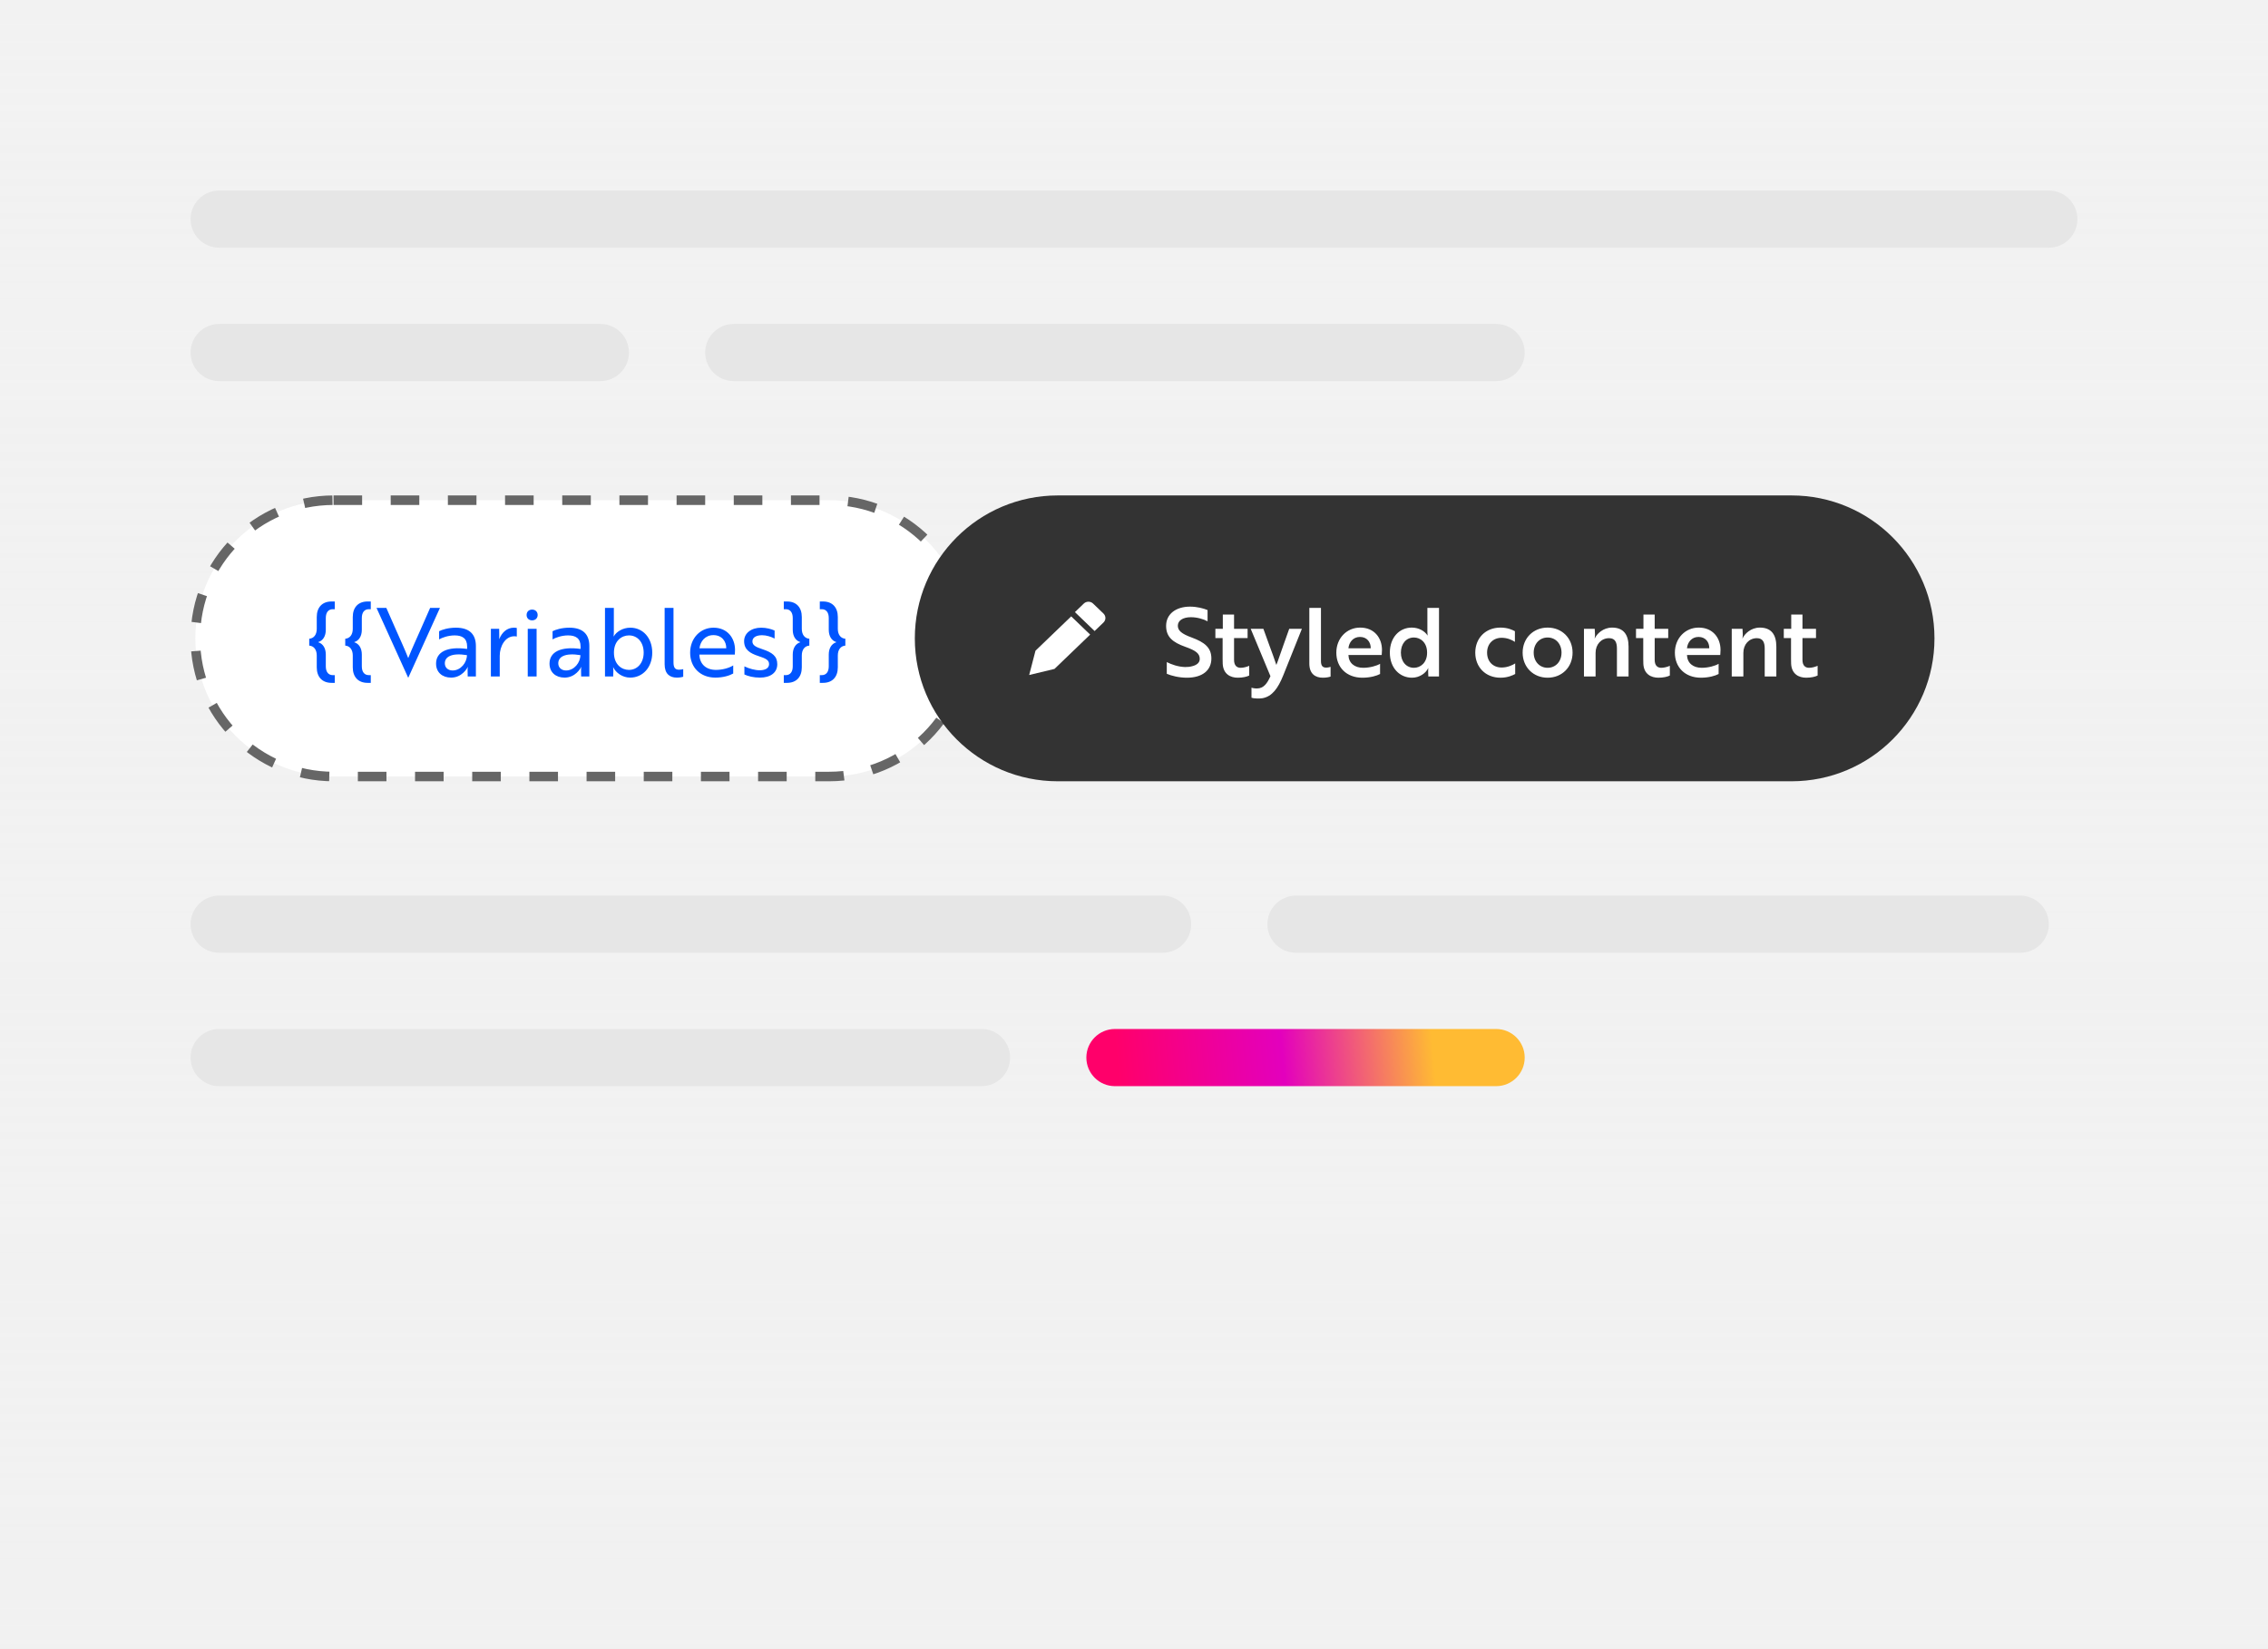
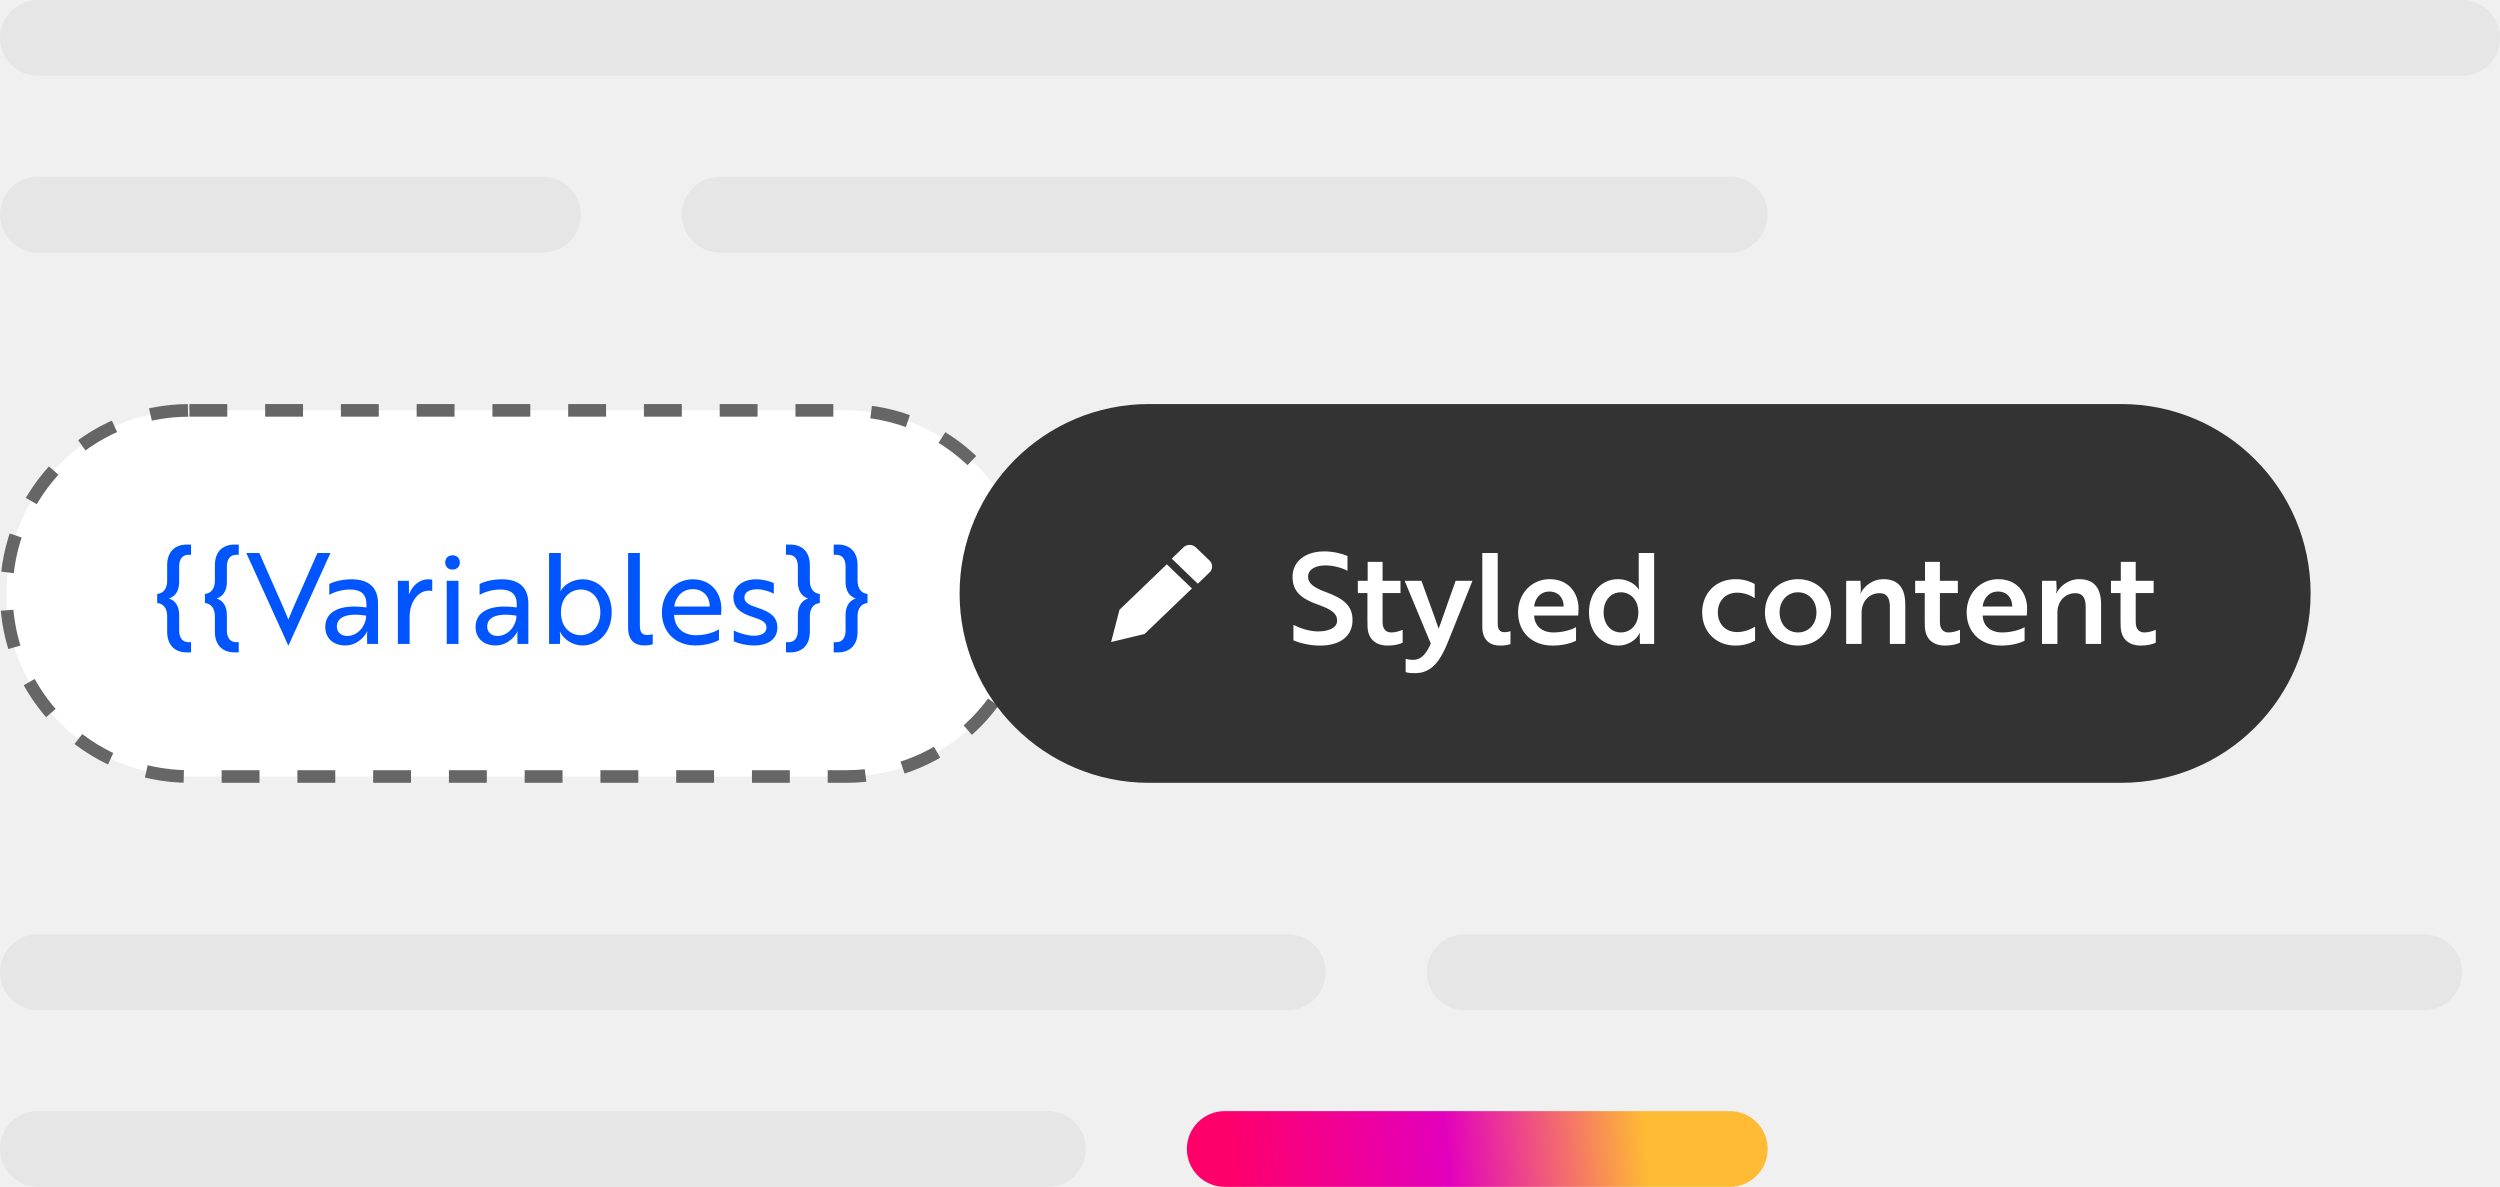
- <svg xmlns="http://www.w3.org/2000/svg" width="238" height="173" viewBox="0 0 238 173" fill="none">
-   <rect width="238" height="173" fill="url(#paint0_linear_3896_8953)" />
-   <rect x="20" y="20" width="198" height="6" rx="3" fill="#E6E6E6" />
-   <rect x="74" y="34" width="86" height="6" rx="3" fill="#E6E6E6" />
-   <rect x="20" y="34" width="46" height="6" rx="3" fill="#E6E6E6" />
-   <rect x="20" y="94" width="105" height="6" rx="3" fill="#E6E6E6" />
-   <rect x="133" y="94" width="82" height="6" rx="3" fill="#E6E6E6" />
-   <rect x="20" y="108" width="86" height="6" rx="3" fill="#E6E6E6" />
-   <rect x="114" y="108" width="46" height="6" rx="3" fill="url(#paint1_linear_3896_8953)" />
-   <rect x="20.5" y="52.5" width="81" height="29" rx="14.5" fill="white" />
-   <path d="M33.24 70.04C33.24 71.06 33.82 71.67 34.79 71.67H35.13V70.86H34.92C34.46 70.86 34.19 70.52 34.19 69.94V68.7C34.19 68.03 33.89 67.56 33.4 67.41V67.39C33.89 67.24 34.19 66.77 34.19 66.1V64.86C34.19 64.28 34.46 63.94 34.92 63.94H35.13V63.13H34.79C33.82 63.13 33.24 63.74 33.24 64.76V66C33.24 66.61 32.94 67 32.45 67.04V67.76C32.94 67.8 33.24 68.19 33.24 68.8V70.04ZM37.019 70.04C37.019 71.06 37.599 71.67 38.569 71.67H38.909V70.86H38.699C38.239 70.86 37.969 70.52 37.969 69.94V68.7C37.969 68.03 37.669 67.56 37.179 67.41V67.39C37.669 67.24 37.969 66.77 37.969 66.1V64.86C37.969 64.28 38.239 63.94 38.699 63.94H38.909V63.13H38.569C37.599 63.13 37.019 63.74 37.019 64.76V66C37.019 66.61 36.719 67 36.229 67.04V67.76C36.719 67.8 37.019 68.19 37.019 68.8V70.04ZM46.169 63.8H45.139L44.149 66.05C43.649 67.19 43.249 68.04 42.839 69.07C42.429 68.04 42.029 67.19 41.529 66.05L40.539 63.8H39.509L42.829 71.12H42.849L46.169 63.8ZM46.08 67.11C46.38 66.93 47.02 66.69 47.71 66.69C48.5 66.69 49.02 66.99 49.02 67.86V68.11C46.93 67.82 45.76 68.43 45.76 69.65C45.76 70.57 46.42 71.12 47.34 71.12C48.47 71.12 49.02 70.15 49.08 70.01H49.1C49.1 70.01 49.06 70.17 49.07 70.41L49.08 71H49.94V67.81C49.94 66.56 49.25 65.88 47.84 65.88C47.02 65.88 46.36 66.1 46.08 66.25V67.11ZM47.5 70.37C47 70.37 46.68 70.06 46.68 69.62C46.68 68.94 47.37 68.5 49 68.76C49 69.54 48.35 70.37 47.5 70.37ZM51.512 71H52.442V68.82C52.442 67.85 53.002 66.78 53.972 66.78C54.102 66.78 54.192 66.8 54.232 66.81V65.91C54.192 65.9 54.072 65.88 53.932 65.88C53.212 65.88 52.682 66.36 52.392 67.07H52.382C52.372 67.04 52.402 66.89 52.392 66.7L52.382 66H51.512V71ZM55.381 66V71H56.311V66H55.381ZM55.261 64.55C55.261 64.88 55.491 65.11 55.841 65.11C56.181 65.11 56.421 64.88 56.421 64.55C56.421 64.21 56.181 63.98 55.841 63.98C55.491 63.98 55.261 64.21 55.261 64.55ZM57.985 67.11C58.285 66.93 58.925 66.69 59.615 66.69C60.405 66.69 60.925 66.99 60.925 67.86V68.11C58.835 67.82 57.665 68.43 57.665 69.65C57.665 70.57 58.325 71.12 59.245 71.12C60.375 71.12 60.925 70.15 60.985 70.01H61.005C61.005 70.01 60.965 70.17 60.975 70.41L60.985 71H61.845V67.81C61.845 66.56 61.155 65.88 59.745 65.88C58.925 65.88 58.265 66.1 57.985 66.25V67.11ZM59.405 70.37C58.905 70.37 58.585 70.06 58.585 69.62C58.585 68.94 59.275 68.5 60.905 68.76C60.905 69.54 60.255 70.37 59.405 70.37ZM63.486 71H64.346L64.366 70.41C64.366 70.19 64.336 70.04 64.336 70.04H64.356C64.616 70.6 65.316 71.12 66.126 71.12C67.446 71.12 68.446 70.05 68.446 68.5C68.446 66.93 67.446 65.88 66.146 65.88C65.336 65.88 64.676 66.32 64.406 66.79H64.386C64.386 66.79 64.416 66.64 64.416 66.38V63.8H63.486V71ZM65.996 66.69C66.926 66.69 67.546 67.44 67.546 68.5C67.546 69.54 66.926 70.31 65.996 70.31C65.246 70.31 64.426 69.75 64.426 68.5C64.426 67.25 65.246 66.69 65.996 66.69ZM69.746 69.72C69.746 70.73 70.286 71.12 71.026 71.12C71.386 71.12 71.636 71.05 71.696 71.03V70.23C71.636 70.25 71.456 70.29 71.256 70.29C70.846 70.29 70.676 70.07 70.676 69.53V63.8H69.746V69.72ZM74.872 65.88C73.492 65.88 72.422 66.99 72.422 68.5C72.422 70.05 73.492 71.12 75.072 71.12C75.882 71.12 76.552 70.91 76.942 70.69V69.84C76.522 70.11 75.812 70.31 75.132 70.31C74.082 70.31 73.422 69.69 73.392 68.71V68.7H77.112C77.112 68.6 77.132 68.41 77.132 68.21C77.132 66.98 76.342 65.88 74.872 65.88ZM76.212 68.04H73.402C73.482 67.32 74.002 66.66 74.862 66.66C75.752 66.66 76.222 67.32 76.212 68.04ZM80.706 69.7C80.706 70.17 80.236 70.35 79.716 70.35C79.246 70.35 78.606 70.18 78.116 69.94V70.79C78.516 70.98 79.096 71.12 79.746 71.12C80.826 71.12 81.566 70.62 81.566 69.71C81.566 68.87 81.046 68.48 79.986 68.13C79.306 67.91 78.956 67.72 78.956 67.32C78.956 66.87 79.406 66.67 79.976 66.67C80.426 66.67 80.926 66.83 81.286 67.02V66.18C80.946 66.02 80.416 65.88 79.876 65.88C78.836 65.88 78.086 66.46 78.086 67.29C78.086 68.19 78.706 68.57 79.596 68.86C80.336 69.1 80.706 69.27 80.706 69.7ZM84.14 64.76C84.14 63.74 83.56 63.13 82.59 63.13H82.25V63.94H82.46C82.92 63.94 83.19 64.28 83.19 64.86V66.1C83.19 66.77 83.49 67.24 83.98 67.39V67.41C83.49 67.56 83.19 68.03 83.19 68.7V69.94C83.19 70.52 82.92 70.86 82.46 70.86H82.25V71.67H82.59C83.56 71.67 84.14 71.06 84.14 70.04V68.8C84.14 68.19 84.44 67.8 84.93 67.76V67.04C84.44 67 84.14 66.61 84.14 66V64.76ZM87.919 64.76C87.919 63.74 87.339 63.13 86.369 63.13H86.029V63.94H86.239C86.699 63.94 86.969 64.28 86.969 64.86V66.1C86.969 66.77 87.269 67.24 87.759 67.39V67.41C87.269 67.56 86.969 68.03 86.969 68.7V69.94C86.969 70.52 86.699 70.86 86.239 70.86H86.029V71.67H86.369C87.339 71.67 87.919 71.06 87.919 70.04V68.8C87.919 68.19 88.219 67.8 88.709 67.76V67.04C88.219 67 87.919 66.61 87.919 66V64.76Z" fill="#0055FF" />
-   <rect x="20.5" y="52.5" width="81" height="29" rx="14.5" stroke="#666666" stroke-dasharray="3 3" />
-   <rect x="96" y="52" width="107" height="30" rx="15" fill="#333333" />
-   <path d="M115.798 64.398L114.706 63.348C114.577 63.224 114.401 63.154 114.219 63.154C114.036 63.154 113.861 63.224 113.732 63.348L112.8 64.244L114.866 66.231L115.798 65.335C115.927 65.21 116 65.042 116 64.866C116 64.691 115.927 64.522 115.798 64.398Z" fill="white" />
-   <path d="M112.41 64.692L108.663 68.294L108 70.846L110.654 70.208L114.4 66.606L112.41 64.692Z" fill="white" />
-   <path d="M124.55 71.13C126.16 71.13 127.12 70.37 127.12 69.11C127.12 67.97 126.4 67.41 125.08 66.92C123.98 66.52 123.6 66.18 123.6 65.67C123.6 65.12 124.15 64.78 124.97 64.78C125.62 64.78 126.31 64.98 126.72 65.21V64.03C126.29 63.85 125.6 63.67 124.88 63.67C123.42 63.67 122.37 64.43 122.37 65.69C122.37 66.86 123.07 67.42 124.39 67.89C125.49 68.28 125.9 68.59 125.9 69.16C125.9 69.55 125.59 69.81 125.08 69.93C124.87 69.99 124.62 70.01 124.36 70.01C123.64 69.99 122.95 69.75 122.44 69.49V70.72C122.94 70.93 123.72 71.13 124.55 71.13ZM127.54 66V66.97H128.3V69.18C128.3 69.35 128.31 69.52 128.31 69.68C128.37 70.76 129.13 71.13 129.89 71.13C130.43 71.13 130.86 71.02 131.09 70.9V69.88C130.84 69.99 130.5 70.09 130.19 70.09C129.82 70.09 129.5 69.88 129.5 69.26V66.97H130.92V66H129.5V64.5H128.32V66H127.54ZM131.328 73.23C131.428 73.27 131.648 73.31 131.888 73.31C132.088 73.32 132.288 73.31 132.498 73.28C133.478 73.09 134.098 72.29 134.668 70.87L136.618 66H135.288L134.658 67.77C134.468 68.27 134.118 69.37 133.938 69.79C133.718 69.12 133.468 68.44 133.218 67.77L132.578 66H131.248L133.318 70.97C132.988 71.71 132.618 72.26 131.898 72.26C131.628 72.26 131.428 72.21 131.328 72.18V73.23ZM137.399 69.64C137.399 70.72 138.019 71.13 138.819 71.13C139.229 71.13 139.529 71.05 139.629 71.01V69.99C139.549 70.02 139.359 70.07 139.159 70.07C138.799 70.07 138.619 69.88 138.619 69.38V63.8H137.399V69.64ZM142.732 65.87C141.322 65.87 140.232 66.99 140.232 68.5C140.232 70.04 141.302 71.13 142.962 71.13C143.802 71.13 144.472 70.93 144.822 70.74V69.67C144.482 69.88 143.752 70.09 143.052 70.09C142.132 70.09 141.532 69.59 141.502 68.75H144.992C144.992 68.66 145.022 68.44 145.022 68.21C145.022 66.97 144.232 65.87 142.732 65.87ZM143.842 68.04H141.502C141.562 67.41 141.992 66.85 142.712 66.85C143.462 66.85 143.852 67.41 143.842 68.04ZM151.007 63.8H149.787V66.28C149.787 66.55 149.817 66.69 149.817 66.69H149.797C149.527 66.26 148.917 65.87 148.147 65.87C146.867 65.87 145.847 66.89 145.847 68.5C145.847 70.09 146.867 71.13 148.177 71.13C148.947 71.13 149.627 70.66 149.867 70.13H149.887C149.887 70.13 149.857 70.27 149.867 70.48L149.887 71H151.007V63.8ZM148.377 66.91C149.047 66.91 149.757 67.42 149.757 68.5C149.757 69.58 149.047 70.09 148.377 70.09C147.567 70.09 147.007 69.43 147.007 68.5C147.007 67.56 147.567 66.91 148.377 66.91ZM156.052 68.5C156.052 67.57 156.682 66.94 157.582 66.94C158.162 66.94 158.662 67.16 158.972 67.37V66.25C158.722 66.12 158.242 65.87 157.452 65.87C155.882 65.87 154.812 66.99 154.812 68.5C154.812 70.01 155.882 71.13 157.452 71.13C158.242 71.13 158.752 70.87 159.002 70.74V69.63C158.752 69.79 158.222 70.06 157.582 70.06C156.672 70.06 156.052 69.43 156.052 68.5ZM162.403 65.87C160.893 65.87 159.783 66.99 159.783 68.5C159.783 70.01 160.893 71.13 162.403 71.13C163.923 71.13 165.023 70.01 165.023 68.5C165.023 66.99 163.923 65.87 162.403 65.87ZM162.403 70.09C161.573 70.09 160.943 69.44 160.943 68.5C160.943 67.56 161.573 66.91 162.403 66.91C163.243 66.91 163.863 67.56 163.863 68.5C163.863 69.44 163.243 70.09 162.403 70.09ZM166.218 66V71H167.438V68.52C167.438 67.64 168.028 66.98 168.858 66.98C169.538 66.98 169.678 67.5 169.678 68.08V71H170.898V67.87C170.898 66.58 170.348 65.87 169.168 65.87C168.218 65.87 167.558 66.54 167.358 67H167.338C167.338 66.96 167.378 66.83 167.378 66.64L167.348 66H166.218ZM171.68 66V66.97H172.44V69.18C172.44 69.35 172.45 69.52 172.45 69.68C172.51 70.76 173.27 71.13 174.03 71.13C174.57 71.13 175 71.02 175.23 70.9V69.88C174.98 69.99 174.64 70.09 174.33 70.09C173.96 70.09 173.64 69.88 173.64 69.26V66.97H175.06V66H173.64V64.5H172.46V66H171.68ZM178.259 65.87C176.849 65.87 175.759 66.99 175.759 68.5C175.759 70.04 176.829 71.13 178.489 71.13C179.329 71.13 179.999 70.93 180.349 70.74V69.67C180.009 69.88 179.279 70.09 178.579 70.09C177.659 70.09 177.059 69.59 177.029 68.75H180.519C180.519 68.66 180.549 68.44 180.549 68.21C180.549 66.97 179.759 65.87 178.259 65.87ZM179.369 68.04H177.029C177.089 67.41 177.519 66.85 178.239 66.85C178.989 66.85 179.379 67.41 179.369 68.04ZM181.726 66V71H182.946V68.52C182.946 67.64 183.536 66.98 184.366 66.98C185.046 66.98 185.186 67.5 185.186 68.08V71H186.406V67.87C186.406 66.58 185.856 65.87 184.676 65.87C183.726 65.87 183.066 66.54 182.866 67H182.846C182.846 66.96 182.886 66.83 182.886 66.64L182.856 66H181.726ZM187.188 66V66.97H187.948V69.18C187.948 69.35 187.958 69.52 187.958 69.68C188.018 70.76 188.778 71.13 189.538 71.13C190.078 71.13 190.508 71.02 190.738 70.9V69.88C190.488 69.99 190.148 70.09 189.838 70.09C189.468 70.09 189.148 69.88 189.148 69.26V66.97H190.568V66H189.148V64.5H187.968V66H187.188Z" fill="white" />
+ <svg xmlns="http://www.w3.org/2000/svg" width="198" height="94" viewBox="0 0 198 94" fill="none">
+   <rect width="198" height="6" rx="3" fill="#E6E6E6" />
+   <rect x="54" y="14" width="86" height="6" rx="3" fill="#E6E6E6" />
+   <rect y="14" width="46" height="6" rx="3" fill="#E6E6E6" />
+   <rect y="74" width="105" height="6" rx="3" fill="#E6E6E6" />
+   <rect x="113" y="74" width="82" height="6" rx="3" fill="#E6E6E6" />
+   <rect y="88" width="86" height="6" rx="3" fill="#E6E6E6" />
+   <rect x="94" y="88" width="46" height="6" rx="3" fill="url(#paint0_linear_3896_8956)" />
+   <rect x="0.5" y="32.5" width="81" height="29" rx="14.5" fill="white" />
+   <path d="M13.24 50.04C13.24 51.06 13.82 51.67 14.79 51.67H15.13V50.86H14.92C14.46 50.86 14.19 50.52 14.19 49.94V48.7C14.19 48.03 13.89 47.56 13.4 47.41V47.39C13.89 47.24 14.19 46.77 14.19 46.1V44.86C14.19 44.28 14.46 43.94 14.92 43.94H15.13V43.13H14.79C13.82 43.13 13.24 43.74 13.24 44.76V46C13.24 46.61 12.94 47 12.45 47.04V47.76C12.94 47.8 13.24 48.19 13.24 48.8V50.04ZM17.019 50.04C17.019 51.06 17.599 51.67 18.569 51.67H18.909V50.86H18.699C18.239 50.86 17.969 50.52 17.969 49.94V48.7C17.969 48.03 17.669 47.56 17.179 47.41V47.39C17.669 47.24 17.969 46.77 17.969 46.1V44.86C17.969 44.28 18.239 43.94 18.699 43.94H18.909V43.13H18.569C17.599 43.13 17.019 43.74 17.019 44.76V46C17.019 46.61 16.719 47 16.229 47.04V47.76C16.719 47.8 17.019 48.19 17.019 48.8V50.04ZM26.169 43.8H25.139L24.149 46.05C23.649 47.19 23.249 48.04 22.839 49.07C22.429 48.04 22.029 47.19 21.529 46.05L20.539 43.8H19.509L22.829 51.12H22.849L26.169 43.8ZM26.08 47.11C26.38 46.93 27.02 46.69 27.71 46.69C28.5 46.69 29.02 46.99 29.02 47.86V48.11C26.93 47.82 25.76 48.43 25.76 49.65C25.76 50.57 26.42 51.12 27.34 51.12C28.47 51.12 29.02 50.15 29.08 50.01H29.1C29.1 50.01 29.06 50.17 29.07 50.41L29.08 51H29.94V47.81C29.94 46.56 29.25 45.88 27.84 45.88C27.02 45.88 26.36 46.1 26.08 46.25V47.11ZM27.5 50.37C27 50.37 26.68 50.06 26.68 49.62C26.68 48.94 27.37 48.5 29 48.76C29 49.54 28.35 50.37 27.5 50.37ZM31.512 51H32.442V48.82C32.442 47.85 33.002 46.78 33.972 46.78C34.102 46.78 34.192 46.8 34.232 46.81V45.91C34.192 45.9 34.072 45.88 33.932 45.88C33.212 45.88 32.682 46.36 32.392 47.07H32.382C32.372 47.04 32.402 46.89 32.392 46.7L32.382 46H31.512V51ZM35.381 46V51H36.311V46H35.381ZM35.261 44.55C35.261 44.88 35.491 45.11 35.841 45.11C36.181 45.11 36.421 44.88 36.421 44.55C36.421 44.21 36.181 43.98 35.841 43.98C35.491 43.98 35.261 44.21 35.261 44.55ZM37.985 47.11C38.285 46.93 38.925 46.69 39.615 46.69C40.405 46.69 40.925 46.99 40.925 47.86V48.11C38.835 47.82 37.665 48.43 37.665 49.65C37.665 50.57 38.325 51.12 39.245 51.12C40.375 51.12 40.925 50.15 40.985 50.01H41.005C41.005 50.01 40.965 50.17 40.975 50.41L40.985 51H41.845V47.81C41.845 46.56 41.155 45.88 39.745 45.88C38.925 45.88 38.265 46.1 37.985 46.25V47.11ZM39.405 50.37C38.905 50.37 38.585 50.06 38.585 49.62C38.585 48.94 39.275 48.5 40.905 48.76C40.905 49.54 40.255 50.37 39.405 50.37ZM43.486 51H44.346L44.366 50.41C44.366 50.19 44.336 50.04 44.336 50.04H44.356C44.616 50.6 45.316 51.12 46.126 51.12C47.446 51.12 48.446 50.05 48.446 48.5C48.446 46.93 47.446 45.88 46.146 45.88C45.336 45.88 44.676 46.32 44.406 46.79H44.386C44.386 46.79 44.416 46.64 44.416 46.38V43.8H43.486V51ZM45.996 46.69C46.926 46.69 47.546 47.44 47.546 48.5C47.546 49.54 46.926 50.31 45.996 50.31C45.246 50.31 44.426 49.75 44.426 48.5C44.426 47.25 45.246 46.69 45.996 46.69ZM49.746 49.72C49.746 50.73 50.286 51.12 51.026 51.12C51.386 51.12 51.636 51.05 51.696 51.03V50.23C51.636 50.25 51.456 50.29 51.256 50.29C50.846 50.29 50.676 50.07 50.676 49.53V43.8H49.746V49.72ZM54.872 45.88C53.492 45.88 52.422 46.99 52.422 48.5C52.422 50.05 53.492 51.12 55.072 51.12C55.882 51.12 56.552 50.91 56.942 50.69V49.84C56.522 50.11 55.812 50.31 55.132 50.31C54.082 50.31 53.422 49.69 53.392 48.71V48.7H57.112C57.112 48.6 57.132 48.41 57.132 48.21C57.132 46.98 56.342 45.88 54.872 45.88ZM56.212 48.04H53.402C53.482 47.32 54.002 46.66 54.862 46.66C55.752 46.66 56.222 47.32 56.212 48.04ZM60.706 49.7C60.706 50.17 60.236 50.35 59.716 50.35C59.246 50.35 58.606 50.18 58.116 49.94V50.79C58.516 50.98 59.096 51.12 59.746 51.12C60.826 51.12 61.566 50.62 61.566 49.71C61.566 48.87 61.046 48.48 59.986 48.13C59.306 47.91 58.956 47.72 58.956 47.32C58.956 46.87 59.406 46.67 59.976 46.67C60.426 46.67 60.926 46.83 61.286 47.02V46.18C60.946 46.02 60.416 45.88 59.876 45.88C58.836 45.88 58.086 46.46 58.086 47.29C58.086 48.19 58.706 48.57 59.596 48.86C60.336 49.1 60.706 49.27 60.706 49.7ZM64.14 44.76C64.14 43.74 63.56 43.13 62.59 43.13H62.25V43.94H62.46C62.92 43.94 63.19 44.28 63.19 44.86V46.1C63.19 46.77 63.49 47.24 63.98 47.39V47.41C63.49 47.56 63.19 48.03 63.19 48.7V49.94C63.19 50.52 62.92 50.86 62.46 50.86H62.25V51.67H62.59C63.56 51.67 64.14 51.06 64.14 50.04V48.8C64.14 48.19 64.44 47.8 64.93 47.76V47.04C64.44 47 64.14 46.61 64.14 46V44.76ZM67.919 44.76C67.919 43.74 67.339 43.13 66.369 43.13H66.029V43.94H66.239C66.699 43.94 66.969 44.28 66.969 44.86V46.1C66.969 46.77 67.269 47.24 67.759 47.39V47.41C67.269 47.56 66.969 48.03 66.969 48.7V49.94C66.969 50.52 66.699 50.86 66.239 50.86H66.029V51.67H66.369C67.339 51.67 67.919 51.06 67.919 50.04V48.8C67.919 48.19 68.219 47.8 68.709 47.76V47.04C68.219 47 67.919 46.61 67.919 46V44.76Z" fill="#0055FF" />
+   <rect x="0.5" y="32.5" width="81" height="29" rx="14.5" stroke="#666666" stroke-dasharray="3 3" />
+   <rect x="76" y="32" width="107" height="30" rx="15" fill="#333333" />
+   <path d="M95.798 44.398L94.706 43.348C94.576 43.224 94.401 43.154 94.219 43.154C94.036 43.154 93.861 43.224 93.732 43.348L92.8 44.244L94.866 46.231L95.798 45.335C95.927 45.21 96 45.042 96 44.866C96 44.691 95.927 44.522 95.798 44.398Z" fill="white" />
+   <path d="M92.409 44.692L88.663 48.294L88 50.846L90.654 50.208L94.4 46.606L92.409 44.692Z" fill="white" />
+   <path d="M104.55 51.13C106.16 51.13 107.12 50.37 107.12 49.11C107.12 47.97 106.4 47.41 105.08 46.92C103.98 46.52 103.6 46.18 103.6 45.67C103.6 45.12 104.15 44.78 104.97 44.78C105.62 44.78 106.31 44.98 106.72 45.21V44.03C106.29 43.85 105.6 43.67 104.88 43.67C103.42 43.67 102.37 44.43 102.37 45.69C102.37 46.86 103.07 47.42 104.39 47.89C105.49 48.28 105.9 48.59 105.9 49.16C105.9 49.55 105.59 49.81 105.08 49.93C104.87 49.99 104.62 50.01 104.36 50.01C103.64 49.99 102.95 49.75 102.44 49.49V50.72C102.94 50.93 103.72 51.13 104.55 51.13ZM107.54 46V46.97H108.3V49.18C108.3 49.35 108.31 49.52 108.31 49.68C108.37 50.76 109.13 51.13 109.89 51.13C110.43 51.13 110.86 51.02 111.09 50.9V49.88C110.84 49.99 110.5 50.09 110.19 50.09C109.82 50.09 109.5 49.88 109.5 49.26V46.97H110.92V46H109.5V44.5H108.32V46H107.54ZM111.328 53.23C111.428 53.27 111.648 53.31 111.888 53.31C112.088 53.32 112.288 53.31 112.498 53.28C113.478 53.09 114.098 52.29 114.668 50.87L116.618 46H115.288L114.658 47.77C114.468 48.27 114.118 49.37 113.938 49.79C113.718 49.12 113.468 48.44 113.218 47.77L112.578 46H111.248L113.318 50.97C112.988 51.71 112.618 52.26 111.898 52.26C111.628 52.26 111.428 52.21 111.328 52.18V53.23ZM117.399 49.64C117.399 50.72 118.019 51.13 118.819 51.13C119.229 51.13 119.529 51.05 119.629 51.01V49.99C119.549 50.02 119.359 50.07 119.159 50.07C118.799 50.07 118.619 49.88 118.619 49.38V43.8H117.399V49.64ZM122.732 45.87C121.322 45.87 120.232 46.99 120.232 48.5C120.232 50.04 121.302 51.13 122.962 51.13C123.802 51.13 124.472 50.93 124.822 50.74V49.67C124.482 49.88 123.752 50.09 123.052 50.09C122.132 50.09 121.532 49.59 121.502 48.75H124.992C124.992 48.66 125.022 48.44 125.022 48.21C125.022 46.97 124.232 45.87 122.732 45.87ZM123.842 48.04H121.502C121.562 47.41 121.992 46.85 122.712 46.85C123.462 46.85 123.852 47.41 123.842 48.04ZM131.007 43.8H129.787V46.28C129.787 46.55 129.817 46.69 129.817 46.69H129.797C129.527 46.26 128.917 45.87 128.147 45.87C126.867 45.87 125.847 46.89 125.847 48.5C125.847 50.09 126.867 51.13 128.177 51.13C128.947 51.13 129.627 50.66 129.867 50.13H129.887C129.887 50.13 129.857 50.27 129.867 50.48L129.887 51H131.007V43.8ZM128.377 46.91C129.047 46.91 129.757 47.42 129.757 48.5C129.757 49.58 129.047 50.09 128.377 50.09C127.567 50.09 127.007 49.43 127.007 48.5C127.007 47.56 127.567 46.91 128.377 46.91ZM136.052 48.5C136.052 47.57 136.682 46.94 137.582 46.94C138.162 46.94 138.662 47.16 138.972 47.37V46.25C138.722 46.12 138.242 45.87 137.452 45.87C135.882 45.87 134.812 46.99 134.812 48.5C134.812 50.01 135.882 51.13 137.452 51.13C138.242 51.13 138.752 50.87 139.002 50.74V49.63C138.752 49.79 138.222 50.06 137.582 50.06C136.672 50.06 136.052 49.43 136.052 48.5ZM142.403 45.87C140.893 45.87 139.783 46.99 139.783 48.5C139.783 50.01 140.893 51.13 142.403 51.13C143.923 51.13 145.023 50.01 145.023 48.5C145.023 46.99 143.923 45.87 142.403 45.87ZM142.403 50.09C141.573 50.09 140.943 49.44 140.943 48.5C140.943 47.56 141.573 46.91 142.403 46.91C143.243 46.91 143.863 47.56 143.863 48.5C143.863 49.44 143.243 50.09 142.403 50.09ZM146.218 46V51H147.438V48.52C147.438 47.64 148.028 46.98 148.858 46.98C149.538 46.98 149.678 47.5 149.678 48.08V51H150.898V47.87C150.898 46.58 150.348 45.87 149.168 45.87C148.218 45.87 147.558 46.54 147.358 47H147.338C147.338 46.96 147.378 46.83 147.378 46.64L147.348 46H146.218ZM151.68 46V46.97H152.44V49.18C152.44 49.35 152.45 49.52 152.45 49.68C152.51 50.76 153.27 51.13 154.03 51.13C154.57 51.13 155 51.02 155.23 50.9V49.88C154.98 49.99 154.64 50.09 154.33 50.09C153.96 50.09 153.64 49.88 153.64 49.26V46.97H155.06V46H153.64V44.5H152.46V46H151.68ZM158.259 45.87C156.849 45.87 155.759 46.99 155.759 48.5C155.759 50.04 156.829 51.13 158.489 51.13C159.329 51.13 159.999 50.93 160.349 50.74V49.67C160.009 49.88 159.279 50.09 158.579 50.09C157.659 50.09 157.059 49.59 157.029 48.75H160.519C160.519 48.66 160.549 48.44 160.549 48.21C160.549 46.97 159.759 45.87 158.259 45.87ZM159.369 48.04H157.029C157.089 47.41 157.519 46.85 158.239 46.85C158.989 46.85 159.379 47.41 159.369 48.04ZM161.726 46V51H162.946V48.52C162.946 47.64 163.536 46.98 164.366 46.98C165.046 46.98 165.186 47.5 165.186 48.08V51H166.406V47.87C166.406 46.58 165.856 45.87 164.676 45.87C163.726 45.87 163.066 46.54 162.866 47H162.846C162.846 46.96 162.886 46.83 162.886 46.64L162.856 46H161.726ZM167.188 46V46.97H167.948V49.18C167.948 49.35 167.958 49.52 167.958 49.68C168.018 50.76 168.778 51.13 169.538 51.13C170.078 51.13 170.508 51.02 170.738 50.9V49.88C170.488 49.99 170.148 50.09 169.838 50.09C169.468 50.09 169.148 49.88 169.148 49.26V46.97H170.568V46H169.148V44.5H167.968V46H167.188Z" fill="white" />
  <defs>
-     <linearGradient id="paint0_linear_3896_8953" x1="119" y1="0" x2="119" y2="173" gradientUnits="userSpaceOnUse">
-       <stop stop-color="#F2F2F2" />
-       <stop offset="1" stop-color="#F2F2F2" stop-opacity="0.6" />
-     </linearGradient>
-     <linearGradient id="paint1_linear_3896_8953" x1="160" y1="108" x2="113.846" y2="112.369" gradientUnits="userSpaceOnUse">
+     <linearGradient id="paint0_linear_3896_8956" x1="140" y1="88" x2="93.846" y2="92.368" gradientUnits="userSpaceOnUse">
      <stop offset="0.211" stop-color="#FFBB33" />
      <stop offset="0.552" stop-color="#E300BD" />
      <stop offset="0.926" stop-color="#FF006A" />
    </linearGradient>
  </defs>
</svg>
